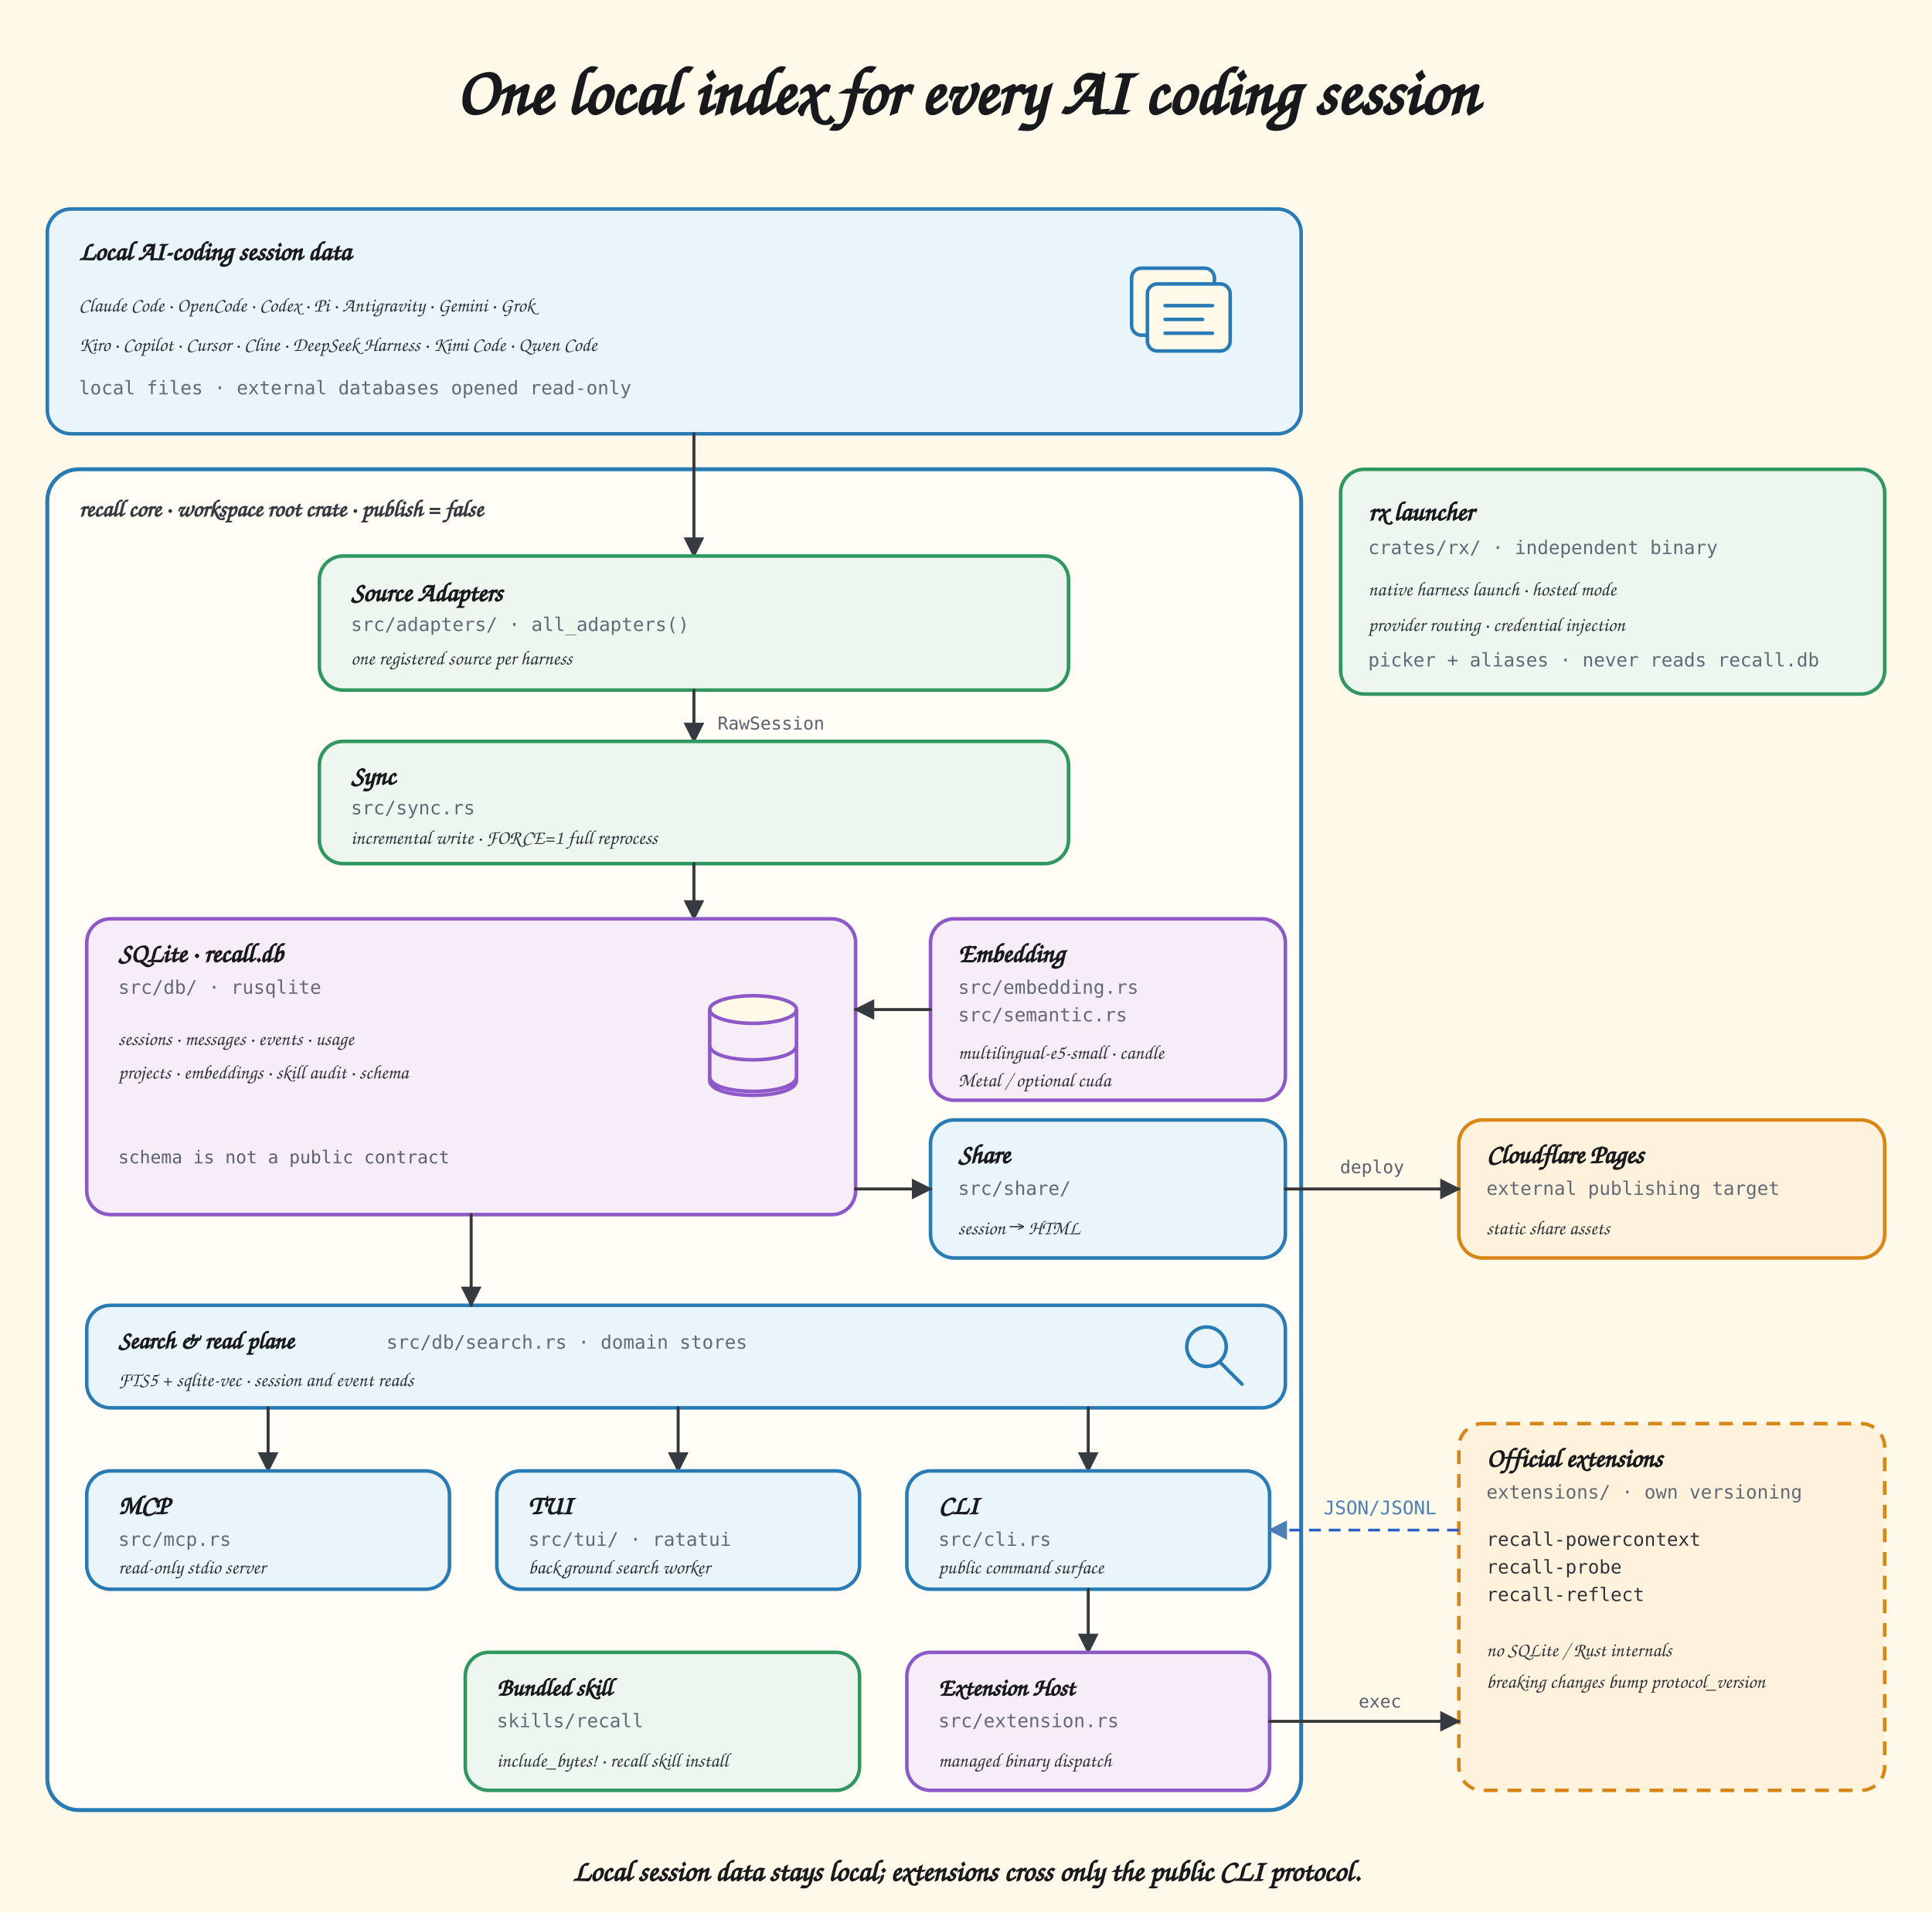
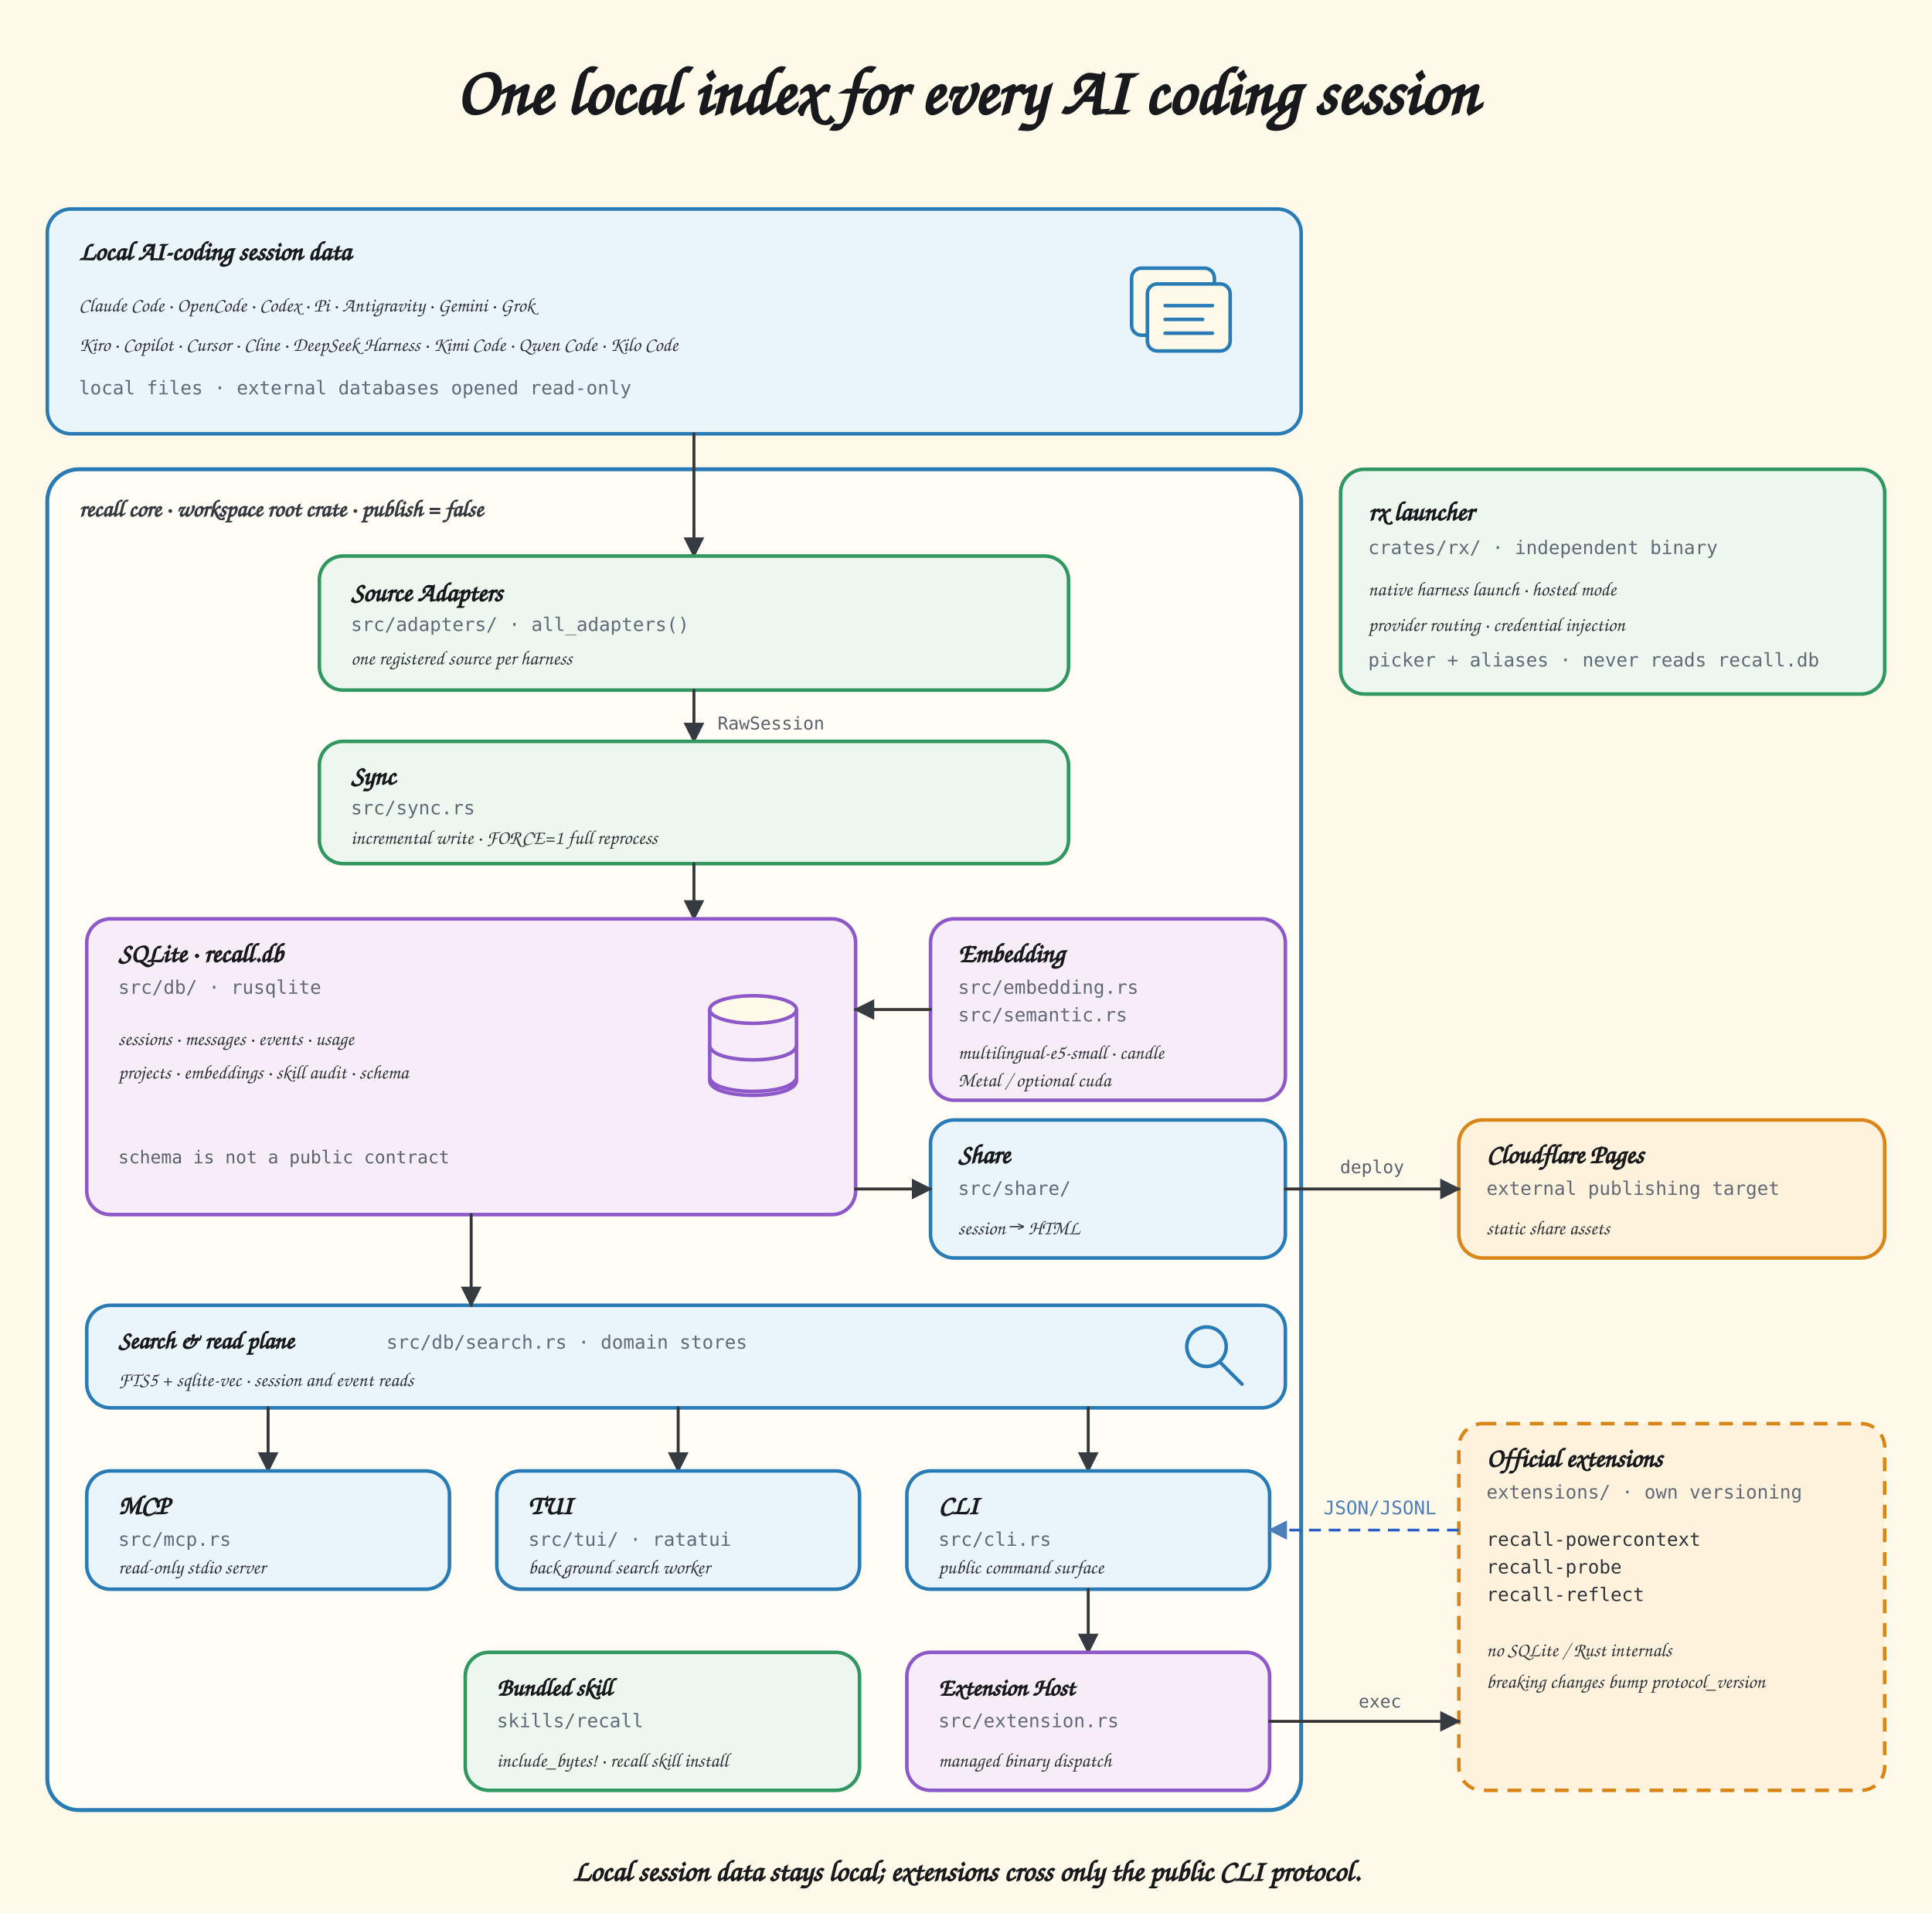
<svg xmlns="http://www.w3.org/2000/svg" viewBox="0 0 980 970" role="img" aria-labelledby="title desc" font-family="Comic Sans MS, Chalkboard SE, Bradley Hand, Segoe Print, cursive" text-rendering="geometricPrecision">
  <defs>
    <marker id="arw" viewBox="0 0 10 10" refX="9" refY="5" markerWidth="7" markerHeight="7" orient="auto-start-reverse">
      <path d="M0 0 L10 5 L0 10 z" fill="#363b42" />
    </marker>
    <marker id="arwB" viewBox="0 0 10 10" refX="9" refY="5" markerWidth="7" markerHeight="7" orient="auto-start-reverse">
      <path d="M0 0 L10 5 L0 10 z" fill="#4d7eb7" />
    </marker>
    <style>
      .title { font-size: 34px; font-weight: 700; fill: #18191c; letter-spacing: 0.2px; }
      .footer { font-size: 15px; font-weight: 700; fill: #18191c; }
      .t { font-size: 13.5px; font-weight: 700; fill: #18191c; }
      .t2 { font-size: 12.5px; font-weight: 700; fill: #18191c; }
      .p { font-size: 9.5px; fill: #626976; font-family: ui-monospace, SF Mono, Menlo, monospace; }
      .d { font-size: 10px; fill: #30343a; }
      .dm { font-size: 9.5px; fill: #30343a; font-family: ui-monospace, SF Mono, Menlo, monospace; }
      .lbl { font-size: 9px; fill: #59616c; font-family: ui-monospace, SF Mono, Menlo, monospace; }
      .lblB { font-size: 9.5px; fill: #4d7eb7; font-family: ui-monospace, SF Mono, Menlo, monospace; }
      .grp { font-size: 12px; font-weight: 700; fill: #34383f; }
      .box { stroke-width: 1.8; rx: 12; }
      .ln { stroke: #363636; stroke-width: 1.5; stroke-linecap: round; stroke-linejoin: round; fill: none; }
    </style>
  </defs>
  <rect width="980" height="970" fill="#fff9e9" />
  <text x="490" y="58" class="title" text-anchor="middle">One local index for every AI coding session</text>
  <g transform="translate(0 90)">
    <rect x="24" y="16" width="636" height="114" class="box" fill="#e9f4fb" stroke="#287bb5" />
    <text x="40" y="42" class="t">Local AI-coding session data</text>
    <text x="40" y="68" class="d">Claude Code · OpenCode · Codex · Pi · Antigravity · Gemini · Grok</text>
-     <text x="40" y="88" class="d">Kiro · Copilot · Cursor · Cline · DeepSeek Harness · Kimi Code · Qwen Code</text>
+     <text x="40" y="88" class="d">Kiro · Copilot · Cursor · Cline · DeepSeek Harness · Kimi Code · Qwen Code · Kilo Code</text>
    <text x="40" y="110" class="p">local files · external databases opened read-only</text>
    <g fill="#fff9e9" stroke="#287bb5" stroke-width="1.8" stroke-linejoin="round">
      <rect x="574" y="46" width="42" height="34" rx="5" />
      <rect x="582" y="54" width="42" height="34" rx="5" />
      <path d="M591 65 H615 M591 72 H610 M591 79 H615" fill="none" stroke-linecap="round" />
    </g>
    <rect x="680" y="148" width="276" height="114" class="box" fill="#edf7ef" stroke="#319760" />
    <text x="694" y="174" class="t">rx launcher</text>
    <text x="694" y="191" class="p">crates/rx/ · independent binary</text>
    <text x="694" y="212" class="d">native harness launch · hosted mode</text>
    <text x="694" y="230" class="d">provider routing · credential injection</text>
    <text x="694" y="248" class="p">picker + aliases · never reads recall.db</text>
    <rect x="24" y="148" width="636" height="680" rx="16" fill="#fffdf6" stroke="#287bb5" stroke-width="2" />
    <text x="40" y="172" class="grp">recall core · workspace root crate · publish = false</text>
    <path d="M352 130 L352 192" class="ln" marker-end="url(#arw)" />
    <rect x="162" y="192" width="380" height="68" class="box" fill="#edf7ef" stroke="#319760" />
    <text x="178" y="215" class="t">Source Adapters</text>
    <text x="178" y="230" class="p">src/adapters/ · all_adapters()</text>
    <text x="178" y="247" class="d">one registered source per harness</text>
    <path d="M352 260 L352 286" class="ln" marker-end="url(#arw)" />
    <text x="364" y="280" class="lbl">RawSession</text>
    <rect x="162" y="286" width="380" height="62" class="box" fill="#edf7ef" stroke="#319760" />
    <text x="178" y="308" class="t">Sync</text>
    <text x="178" y="323" class="p">src/sync.rs</text>
    <text x="178" y="338" class="d">incremental write · FORCE=1 full reprocess</text>
    <path d="M352 348 L352 376" class="ln" marker-end="url(#arw)" />
    <rect x="44" y="376" width="390" height="150" class="box" fill="#f6edf8" stroke="#8d58c7" />
    <text x="60" y="398" class="t">SQLite · recall.db</text>
    <text x="60" y="414" class="p">src/db/ · rusqlite</text>
    <text x="60" y="440" class="d">sessions · messages · events · usage</text>
    <text x="60" y="457" class="d">projects · embeddings · skill audit · schema</text>
    <text x="60" y="500" class="lbl">schema is not a public contract</text>
    <g fill="none" stroke="#8d58c7" stroke-width="1.8">
      <ellipse cx="382" cy="422" rx="22" ry="7" fill="#fff9e9" />
      <path d="M360 422 V458 C360 468 404 468 404 458 V422 M360 440 C360 450 404 450 404 440 M360 456 C360 466 404 466 404 456" />
    </g>
    <rect x="472" y="376" width="180" height="92" class="box" fill="#f6edf8" stroke="#8d58c7" />
    <text x="486" y="398" class="t">Embedding</text>
    <text x="486" y="414" class="p">src/embedding.rs</text>
    <text x="486" y="428" class="p">src/semantic.rs</text>
    <text x="486" y="447" class="d">multilingual-e5-small · candle</text>
    <text x="486" y="461" class="d">Metal / optional cuda</text>
    <path d="M472 422 L434 422" class="ln" marker-end="url(#arw)" />
    <rect x="472" y="478" width="180" height="70" class="box" fill="#e9f4fb" stroke="#287bb5" />
    <text x="486" y="500" class="t">Share</text>
    <text x="486" y="516" class="p">src/share/</text>
    <text x="486" y="536" class="d">session → HTML</text>
    <path d="M434 513 L472 513" class="ln" marker-end="url(#arw)" />
    <rect x="740" y="478" width="216" height="70" class="box" fill="#fff2dd" stroke="#d98619" />
    <text x="754" y="500" class="t">Cloudflare Pages</text>
    <text x="754" y="516" class="p">external publishing target</text>
    <text x="754" y="536" class="d">static share assets</text>
    <path d="M652 513 L740 513" class="ln" marker-end="url(#arw)" />
    <text x="696" y="505" class="lbl" text-anchor="middle">deploy</text>
    <rect x="44" y="572" width="608" height="52" class="box" fill="#e9f4fb" stroke="#287bb5" />
    <text x="60" y="594" class="t2">Search &amp; read plane</text>
    <text x="196" y="594" class="p">src/db/search.rs · domain stores</text>
    <text x="60" y="613" class="d">FTS5 + sqlite-vec · session and event reads</text>
    <g fill="none" stroke="#287bb5" stroke-width="1.8" stroke-linecap="round">
      <circle cx="612" cy="593" r="10" />
      <path d="M619 601 L630 612" />
    </g>
    <path d="M239 526 L239 572" class="ln" marker-end="url(#arw)" />
    <path d="M136 624 L136 656" class="ln" marker-end="url(#arw)" />
    <path d="M344 624 L344 656" class="ln" marker-end="url(#arw)" />
    <path d="M552 624 L552 656" class="ln" marker-end="url(#arw)" />
    <rect x="44" y="656" width="184" height="60" class="box" fill="#e9f4fb" stroke="#287bb5" />
    <text x="60" y="678" class="t">MCP</text>
    <text x="60" y="694" class="p">src/mcp.rs</text>
    <text x="60" y="708" class="d">read-only stdio server</text>
    <rect x="252" y="656" width="184" height="60" class="box" fill="#e9f4fb" stroke="#287bb5" />
    <text x="268" y="678" class="t">TUI</text>
    <text x="268" y="694" class="p">src/tui/ · ratatui</text>
    <text x="268" y="708" class="d">background search worker</text>
    <rect x="460" y="656" width="184" height="60" class="box" fill="#e9f4fb" stroke="#287bb5" />
    <text x="476" y="678" class="t">CLI</text>
    <text x="476" y="694" class="p">src/cli.rs</text>
    <text x="476" y="708" class="d">public command surface</text>
    <rect x="236" y="748" width="200" height="70" class="box" fill="#edf7ef" stroke="#319760" />
    <text x="252" y="770" class="t2">Bundled skill</text>
    <text x="252" y="786" class="p">skills/recall</text>
    <text x="252" y="806" class="d">include_bytes! · recall skill install</text>
    <path d="M552 716 L552 748" class="ln" marker-end="url(#arw)" />
    <rect x="460" y="748" width="184" height="70" class="box" fill="#f6edf8" stroke="#8d58c7" />
    <text x="476" y="770" class="t2">Extension Host</text>
    <text x="476" y="786" class="p">src/extension.rs</text>
    <text x="476" y="806" class="d">managed binary dispatch</text>
    <rect x="740" y="632" width="216" height="186" class="box" fill="#fff2dd" stroke="#d98619" stroke-dasharray="7 5" />
    <text x="754" y="654" class="t">Official extensions</text>
    <text x="754" y="670" class="p">extensions/ · own versioning</text>
    <text x="754" y="694" class="dm">recall-powercontext</text>
    <text x="754" y="708" class="dm">recall-probe</text>
    <text x="754" y="722" class="dm">recall-reflect</text>
    <text x="754" y="750" class="d">no SQLite / Rust internals</text>
    <text x="754" y="766" class="d">breaking changes bump protocol_version</text>
    <path d="M740 686 L644 686" stroke="#2b5fc7" stroke-width="1.4" stroke-dasharray="6 4" fill="none" marker-end="url(#arwB)" />
    <text x="700" y="678" class="lblB" text-anchor="middle">JSON/JSONL</text>
    <path d="M644 783 L740 783" class="ln" marker-end="url(#arw)" />
    <text x="700" y="776" class="lbl" text-anchor="middle">exec</text>
  </g>
  <text x="490" y="954" class="footer" text-anchor="middle">Local session data stays local; extensions cross only the public CLI protocol.</text>
</svg>
